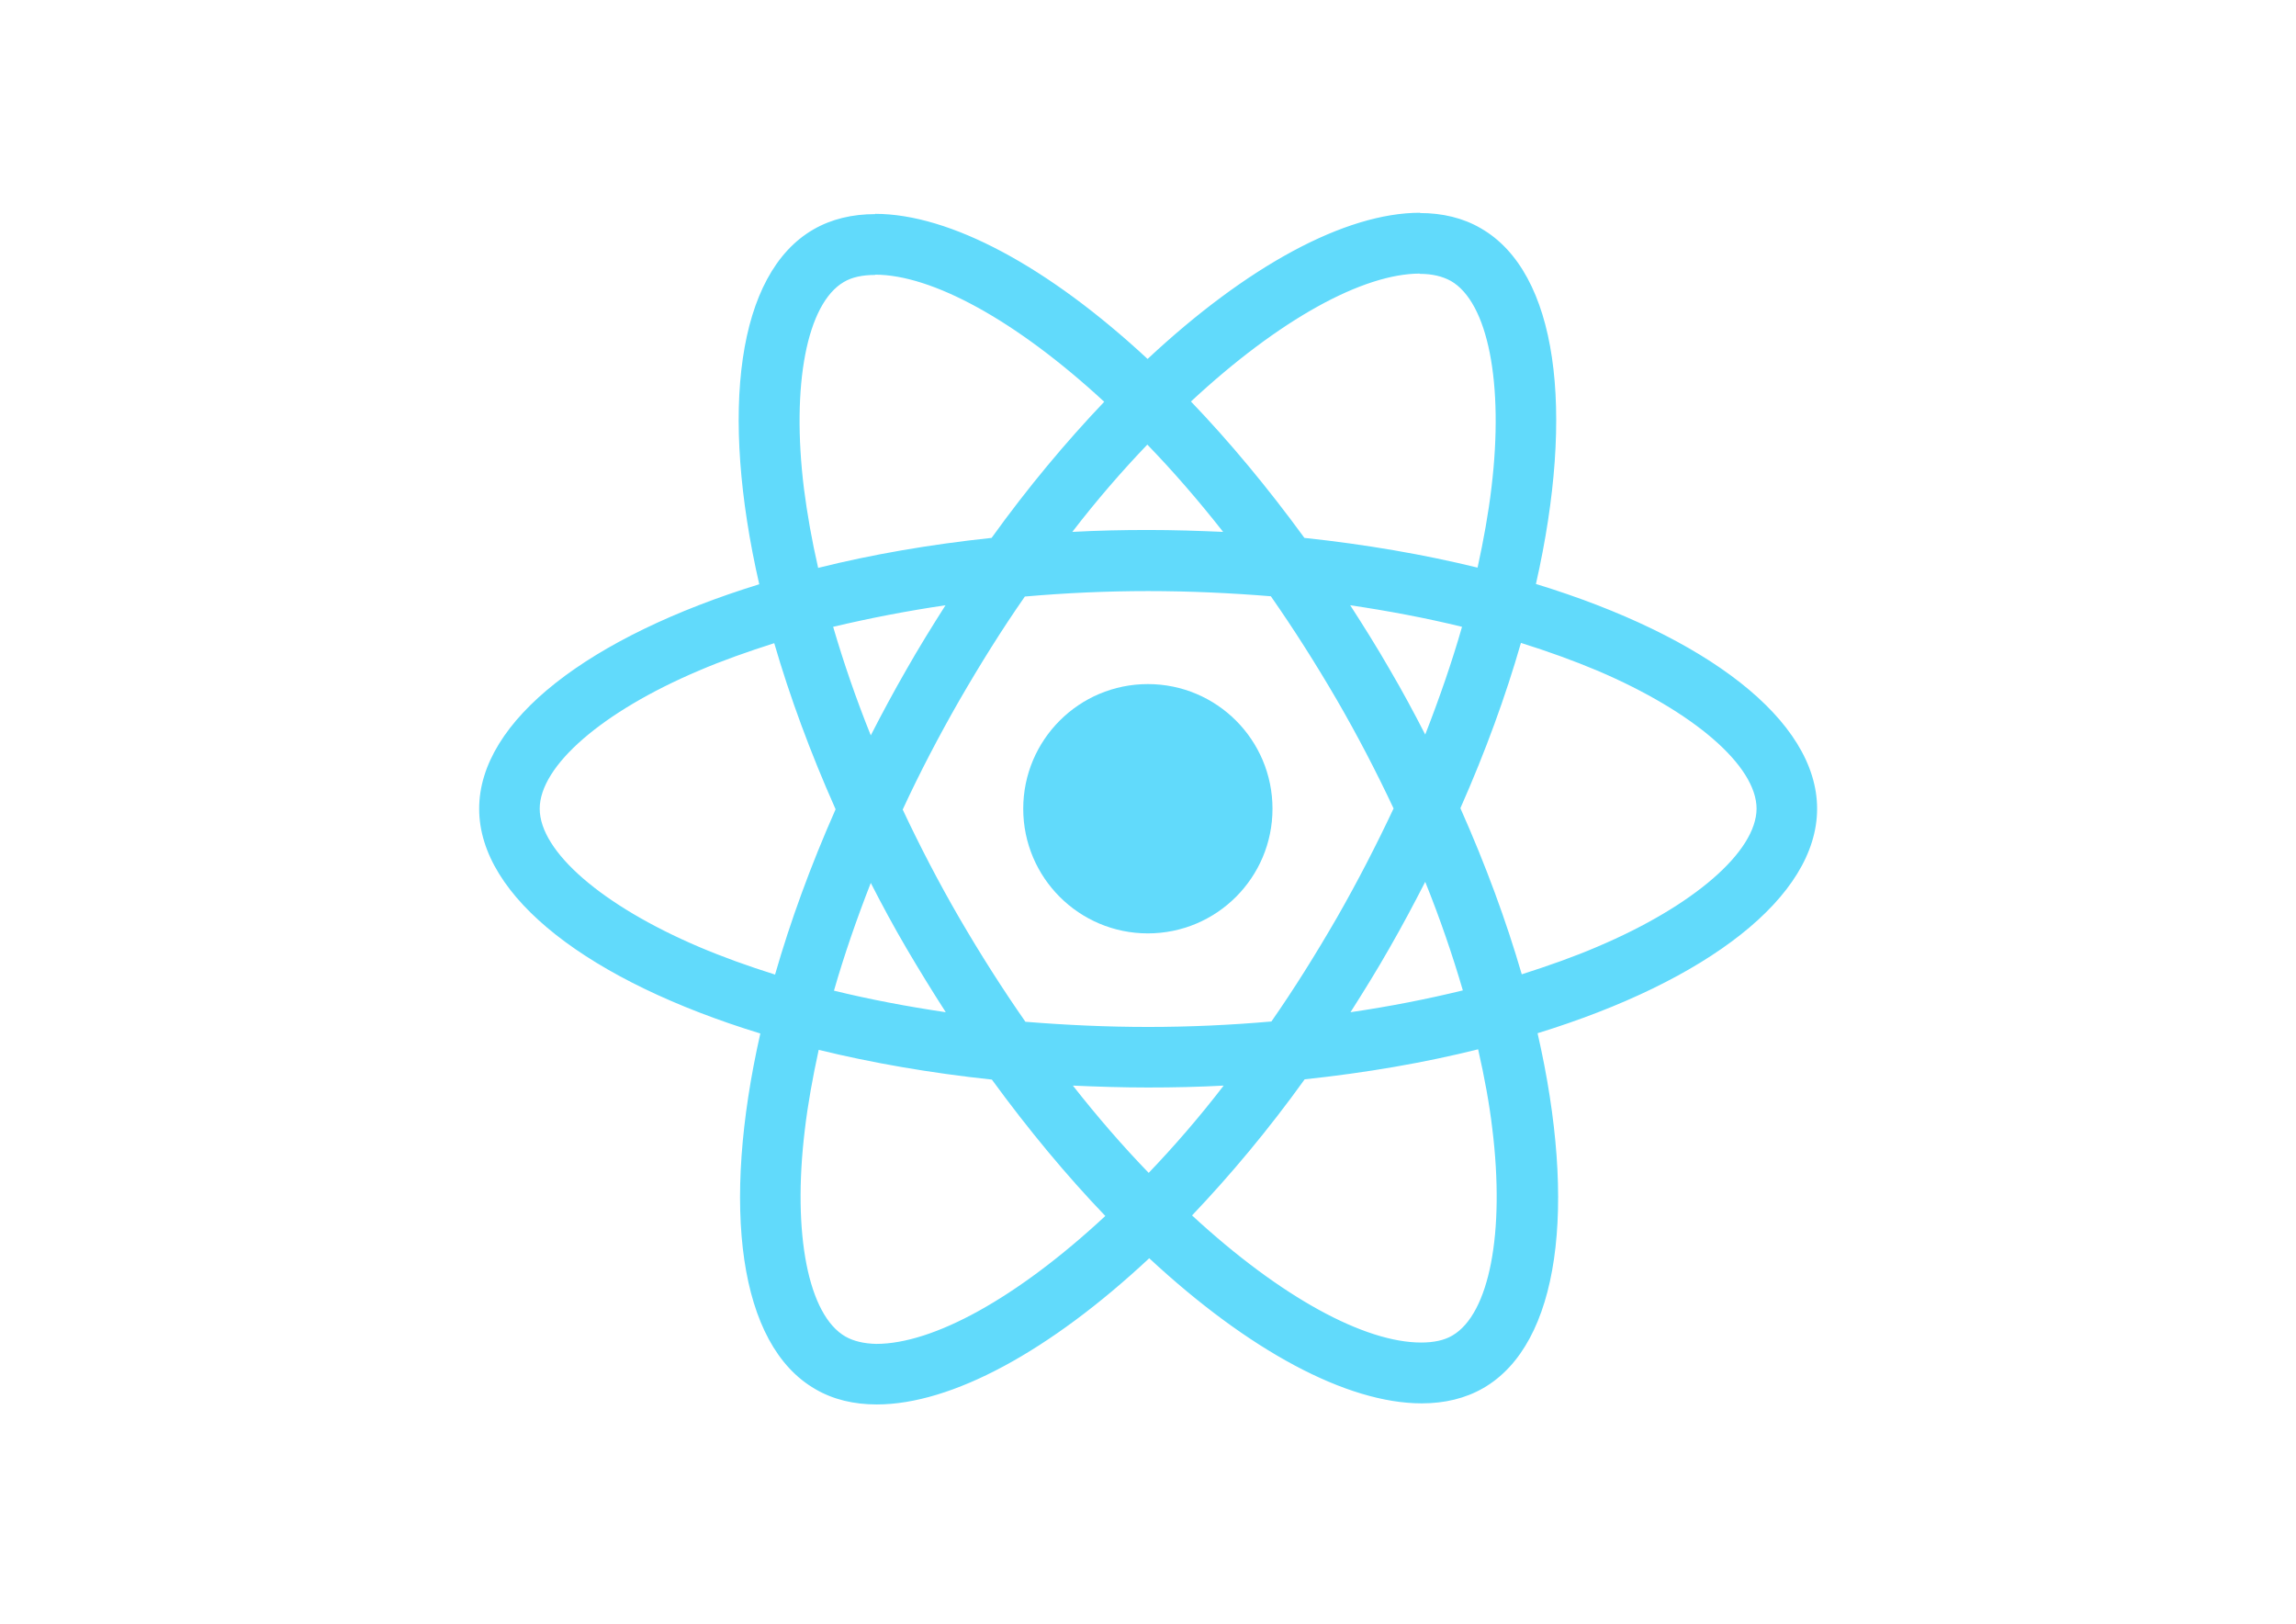
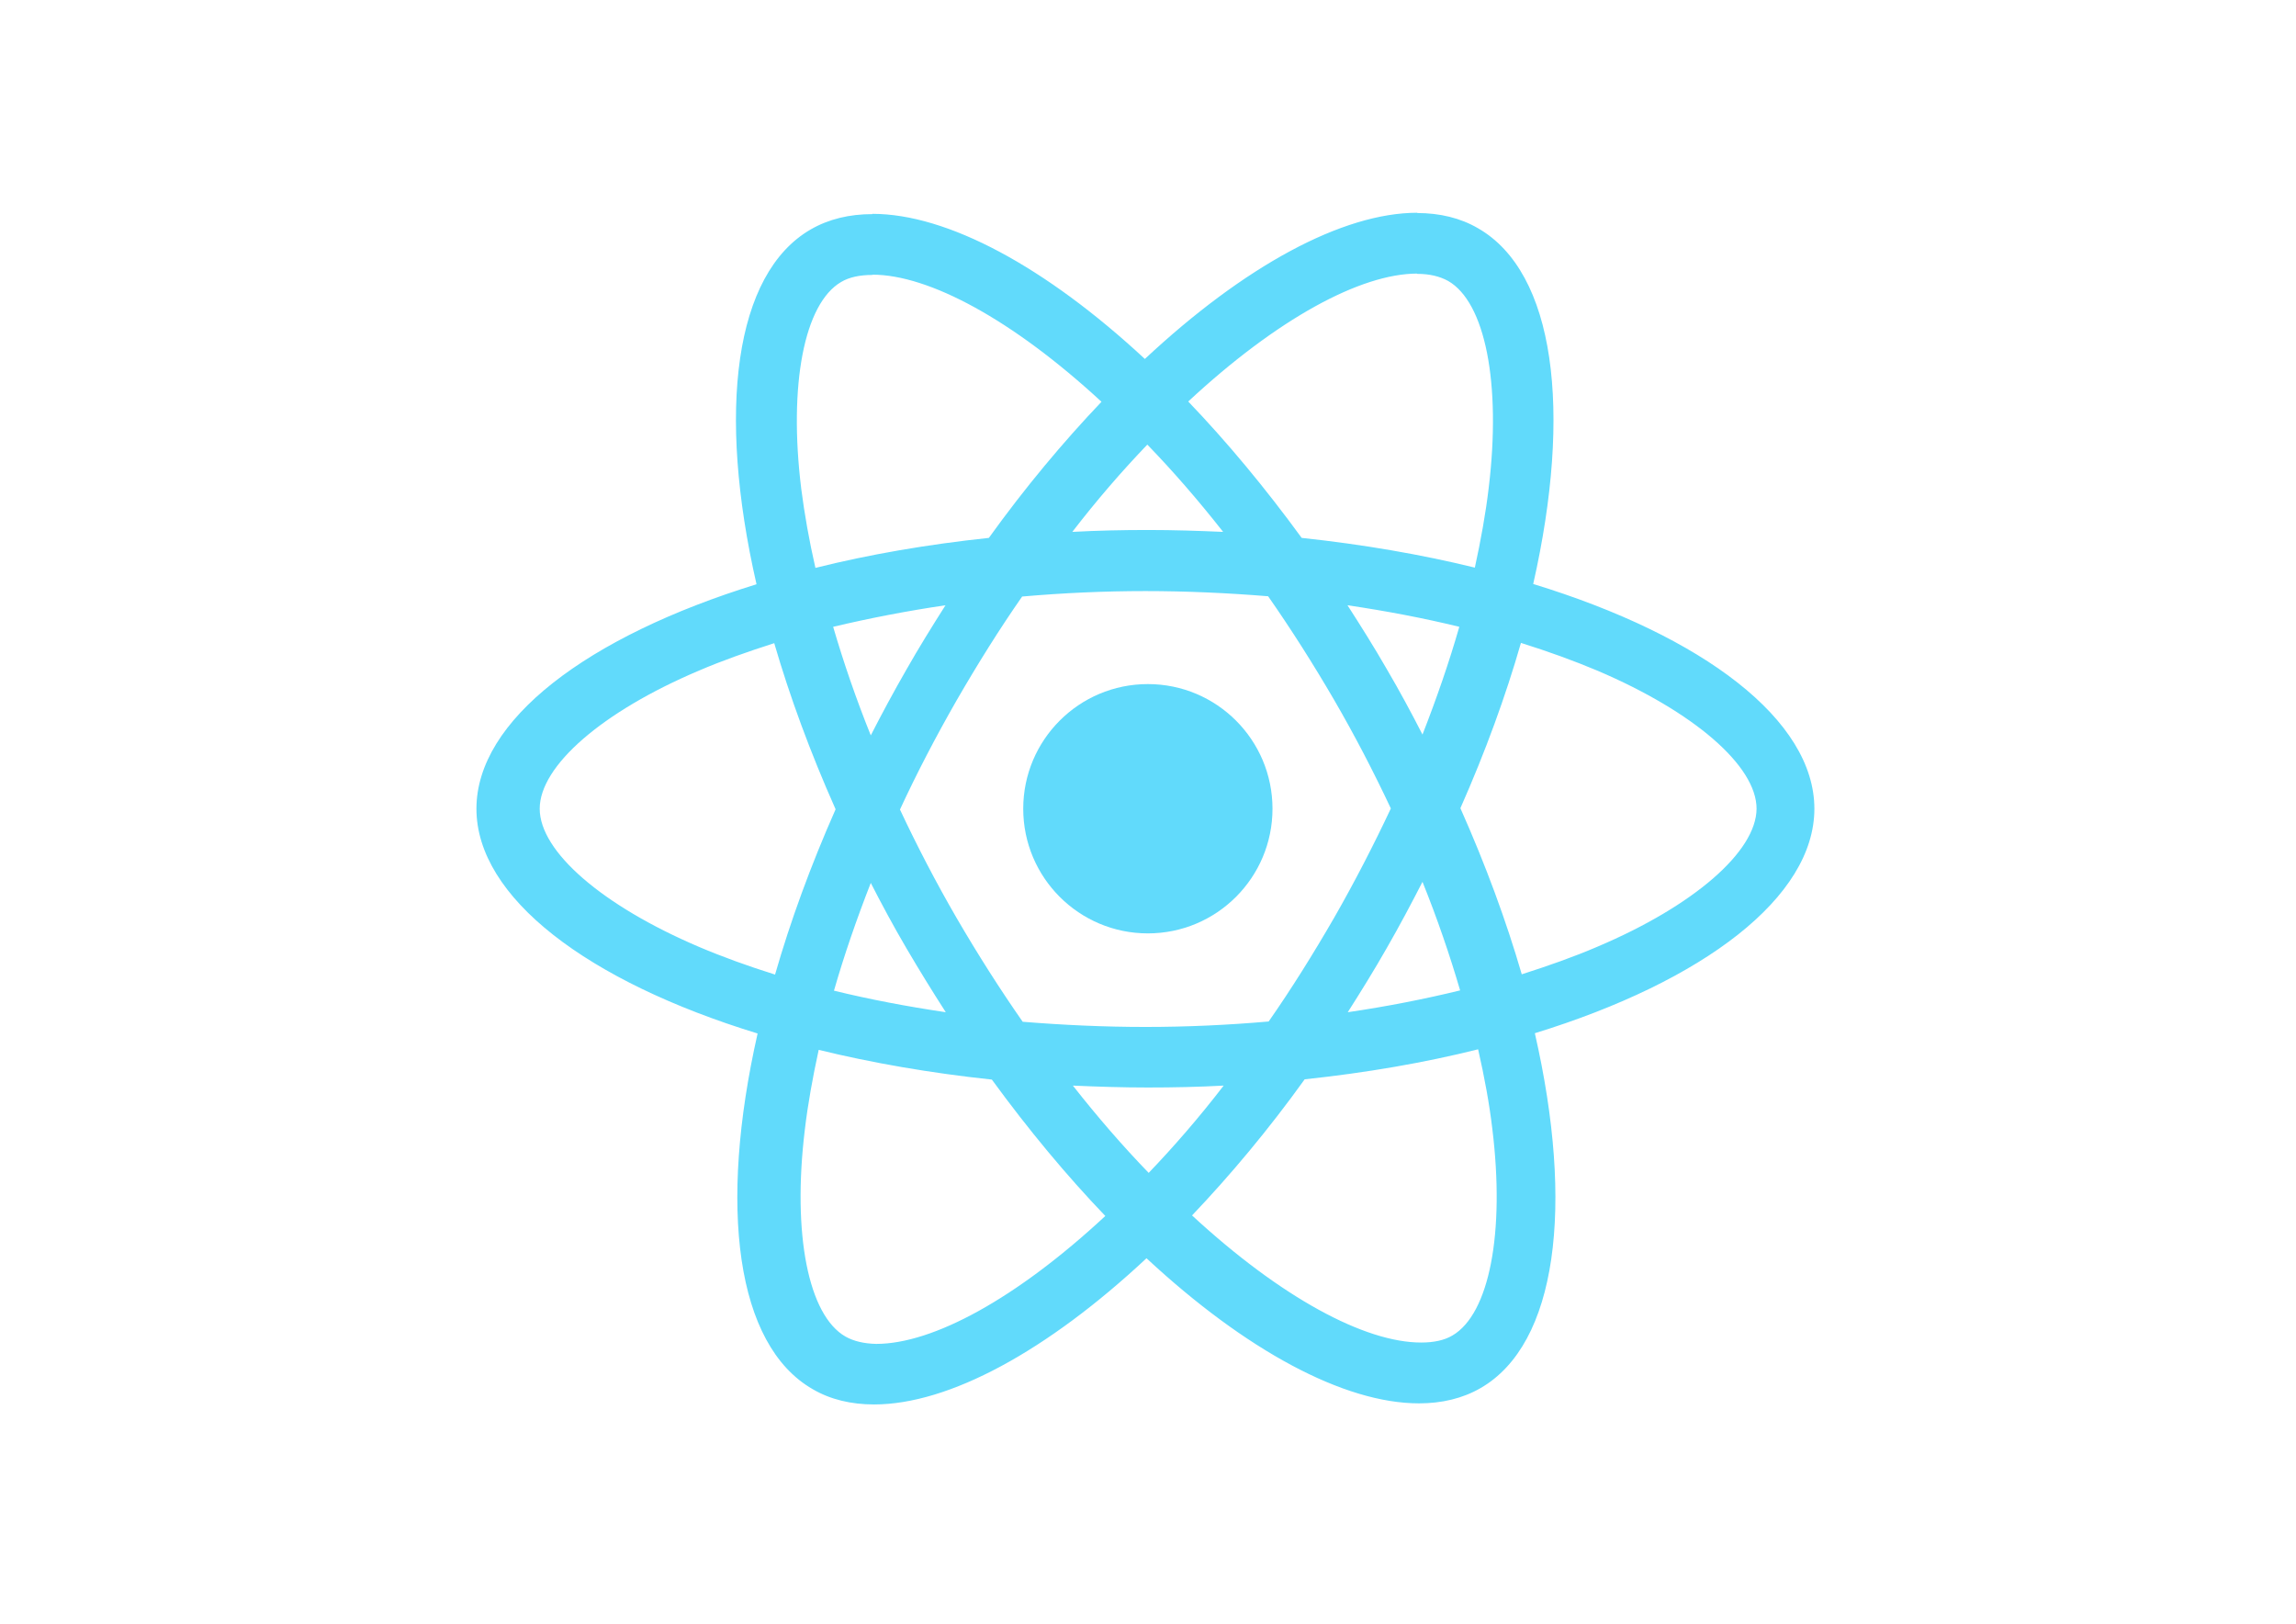
<svg xmlns="http://www.w3.org/2000/svg" viewBox="0 0 841.9 595.3">
  <g fill="#61DAFB">
-     <path d="M666.3 296.5c0-32.5-40.7-63.3-103.1-82.4 14.4-63.6 8-114.2-20.2-130.4-6.5-3.8-14.1-5.6-22.4-5.6v22.3c4.6 0 8.3.9 11.4 2.6 13.6 7.8 19.5 37.5 14.9 75.7-1.1 9.4-2.9 19.3-5.1 29.4-19.6-4.8-41-8.5-63.5-10.9-13.5-18.5-27.5-35.3-41.6-50 32.6-30.3 63.2-46.9 84-46.9V78c-27.5 0-63.5 19.6-99.9 53.6-36.4-33.8-72.4-53.2-99.9-53.2v22.3c20.7 0 51.4 16.5 84 46.6-14 14.7-28 31.4-41.3 49.9-22.6 2.4-44 6.1-63.6 11-2.3-10-4-19.7-5.2-29-4.7-38.2 1.1-67.9 14.6-75.8 3-1.8 6.9-2.6 11.5-2.6V78.5c-8.4 0-16 1.8-22.6 5.6-28.1 16.2-34.4 66.7-19.9 130.1-62.2 19.2-102.7 49.9-102.7 82.3 0 32.5 40.7 63.3 103.1 82.4-14.4 63.6-8 114.2 20.2 130.4 6.5 3.8 14.1 5.6 22.5 5.6 27.5 0 63.5-19.6 99.9-53.6 36.4 33.8 72.4 53.2 99.9 53.2 8.4 0 16-1.8 22.6-5.6 28.1-16.2 34.4-66.7 19.9-130.1 62-19.1 102.5-49.9 102.5-82.3zm-130.2-66.7c-3.7 12.9-8.3 26.2-13.5 39.5-4.1-8-8.4-16-13.1-24-4.6-8-9.5-15.8-14.4-23.4 14.2 2.1 27.9 4.7 41 7.9zm-45.8 106.5c-7.8 13.5-15.8 26.3-24.1 38.2-14.9 1.3-30 2-45.2 2-15.1 0-30.2-.7-45-1.9-8.3-11.9-16.4-24.6-24.2-38-7.6-13.1-14.5-26.4-20.8-39.8 6.2-13.4 13.2-26.8 20.7-39.9 7.8-13.5 15.8-26.3 24.1-38.2 14.9-1.3 30-2 45.2-2 15.1 0 30.2.7 45 1.9 8.3 11.9 16.4 24.6 24.2 38 7.6 13.1 14.5 26.4 20.8 39.8-6.3 13.4-13.2 26.8-20.7 39.9zm32.3-13c5.4 13.4 10 26.8 13.8 39.8-13.1 3.2-26.9 5.9-41.2 8 4.9-7.7 9.8-15.6 14.4-23.7 4.6-8 8.9-16.1 13-24.1zM421.2 430c-9.3-9.6-18.6-20.3-27.8-32 9 .4 18.2.7 27.5.7 9.4 0 18.7-.2 27.8-.7-9 11.7-18.3 22.4-27.5 32zm-74.4-58.9c-14.2-2.1-27.9-4.7-41-7.9 3.7-12.9 8.3-26.2 13.5-39.5 4.1 8 8.4 16 13.1 24 4.7 8 9.5 15.8 14.4 23.4zM420.7 163c9.3 9.6 18.6 20.3 27.8 32-9-.4-18.2-.7-27.5-.7-9.4 0-18.7.2-27.8.7 9-11.7 18.3-22.4 27.5-32zm-74 58.9c-4.9 7.7-9.8 15.6-14.4 23.7-4.6 8-8.9 16-13 24-5.4-13.4-10-26.8-13.8-39.8 13.1-3.1 26.9-5.8 41.2-7.9zm-90.5 125.2c-35.4-15.1-58.3-34.9-58.3-50.6 0-15.7 22.9-35.6 58.3-50.6 8.6-3.7 18-7 27.7-10.1 5.7 19.6 13.2 40 22.5 60.9-9.2 20.8-16.6 41.1-22.2 60.6-9.9-3.1-19.3-6.5-28-10.2zM310 490c-13.6-7.8-19.5-37.5-14.9-75.7 1.1-9.4 2.9-19.3 5.1-29.4 19.6 4.8 41 8.5 63.5 10.9 13.5 18.5 27.5 35.3 41.6 50-32.6 30.3-63.2 46.9-84 46.9-4.5-.1-8.3-1-11.3-2.7zm237.2-76.2c4.7 38.2-1.1 67.9-14.6 75.8-3 1.8-6.9 2.6-11.5 2.6-20.7 0-51.4-16.5-84-46.6 14-14.7 28-31.4 41.3-49.9 22.6-2.4 44-6.1 63.6-11 2.3 10.1 4.1 19.8 5.2 29.1zm38.5-66.7c-8.6 3.7-18 7-27.7 10.1-5.7-19.6-13.2-40-22.5-60.9 9.2-20.8 16.6-41.1 22.2-60.6 9.9 3.1 19.3 6.5 28.1 10.2 35.4 15.1 58.3 34.9 58.3 50.6-.1 15.7-23 35.6-58.4 50.6zM320.8 78.4z" />
+     <path d="M665.3 296.5c0-32.5-40.7-63.3-103.1-82.4 14.4-63.6 8-114.2-20.2-130.4-6.5-3.8-14.1-5.6-22.4-5.6v22.3c4.6 0 8.3.9 11.4 2.6 13.6 7.8 19.5 37.5 14.9 75.7-1.1 9.4-2.9 19.3-5.1 29.4-19.6-4.8-41-8.5-63.5-10.9-13.5-18.5-27.5-35.3-41.6-50 32.6-30.3 63.2-46.9 84-46.9V78c-27.5 0-63.5 19.6-99.9 53.6-36.4-33.8-72.4-53.2-99.9-53.2v22.3c20.7 0 51.4 16.5 84 46.6-14 14.7-28 31.4-41.3 49.9-22.6 2.4-44 6.1-63.6 11-2.3-10-4-19.7-5.2-29-4.7-38.2 1.1-67.9 14.6-75.8 3-1.8 6.9-2.6 11.5-2.6V78.5c-8.4 0-16 1.8-22.6 5.6-28.1 16.2-34.4 66.7-19.9 130.1-62.2 19.2-102.7 49.9-102.7 82.3 0 32.5 40.7 63.3 103.1 82.4-14.4 63.6-8 114.2 20.2 130.4 6.5 3.8 14.1 5.6 22.5 5.6 27.5 0 63.5-19.6 99.9-53.6 36.4 33.8 72.4 53.2 99.9 53.2 8.4 0 16-1.8 22.6-5.6 28.1-16.2 34.4-66.7 19.9-130.1 62-19.1 102.5-49.9 102.5-82.3zm-130.2-66.7c-3.7 12.9-8.3 26.2-13.5 39.5-4.1-8-8.4-16-13.1-24-4.6-8-9.5-15.8-14.4-23.4 14.2 2.1 27.9 4.7 41 7.9zm-45.8 106.5c-7.8 13.5-15.8 26.3-24.1 38.2-14.9 1.3-30 2-45.2 2-15.1 0-30.2-.7-45-1.9-8.3-11.9-16.4-24.6-24.2-38-7.6-13.1-14.5-26.4-20.8-39.8 6.2-13.4 13.2-26.8 20.7-39.9 7.8-13.5 15.8-26.3 24.1-38.2 14.9-1.3 30-2 45.2-2 15.1 0 30.2.7 45 1.9 8.3 11.9 16.4 24.6 24.2 38 7.6 13.1 14.5 26.4 20.8 39.8-6.3 13.4-13.2 26.8-20.7 39.9zm32.3-13c5.4 13.4 10 26.8 13.8 39.8-13.1 3.2-26.9 5.9-41.2 8 4.9-7.7 9.8-15.6 14.4-23.7 4.6-8 8.9-16.1 13-24.1zM421.2 430c-9.3-9.6-18.6-20.3-27.8-32 9 .4 18.2.7 27.5.7 9.4 0 18.7-.2 27.8-.7-9 11.7-18.3 22.4-27.5 32zm-74.4-58.9c-14.2-2.1-27.9-4.7-41-7.9 3.7-12.9 8.3-26.2 13.5-39.5 4.1 8 8.4 16 13.1 24 4.7 8 9.5 15.8 14.4 23.4zM420.7 163c9.3 9.6 18.6 20.3 27.8 32-9-.4-18.2-.7-27.5-.7-9.4 0-18.7.2-27.8.7 9-11.7 18.3-22.4 27.5-32zm-74 58.9c-4.9 7.7-9.8 15.6-14.4 23.7-4.6 8-8.9 16-13 24-5.4-13.4-10-26.8-13.8-39.8 13.1-3.1 26.9-5.8 41.2-7.9zm-90.5 125.2c-35.4-15.1-58.3-34.9-58.3-50.6 0-15.7 22.9-35.6 58.3-50.6 8.6-3.7 18-7 27.7-10.1 5.7 19.6 13.2 40 22.5 60.9-9.2 20.8-16.6 41.1-22.2 60.6-9.9-3.1-19.3-6.5-28-10.2zM310 490c-13.6-7.8-19.5-37.5-14.9-75.7 1.1-9.4 2.9-19.3 5.1-29.4 19.6 4.8 41 8.5 63.5 10.9 13.5 18.5 27.5 35.3 41.6 50-32.6 30.3-63.2 46.9-84 46.9-4.5-.1-8.3-1-11.3-2.7zm237.2-76.2c4.7 38.2-1.1 67.9-14.6 75.8-3 1.8-6.9 2.6-11.5 2.6-20.7 0-51.4-16.5-84-46.6 14-14.7 28-31.4 41.3-49.9 22.6-2.4 44-6.1 63.6-11 2.3 10.1 4.1 19.8 5.2 29.1zm38.5-66.7c-8.6 3.7-18 7-27.7 10.1-5.7-19.6-13.2-40-22.5-60.9 9.2-20.8 16.6-41.1 22.2-60.6 9.9 3.1 19.3 6.5 28.1 10.2 35.4 15.1 58.3 34.9 58.3 50.6-.1 15.7-23 35.6-58.4 50.6zM320.8 78.4z" />
    <circle cx="420.9" cy="296.5" r="45.7" />
    <path d="M520.5 78.1z" />
  </g>
</svg>
